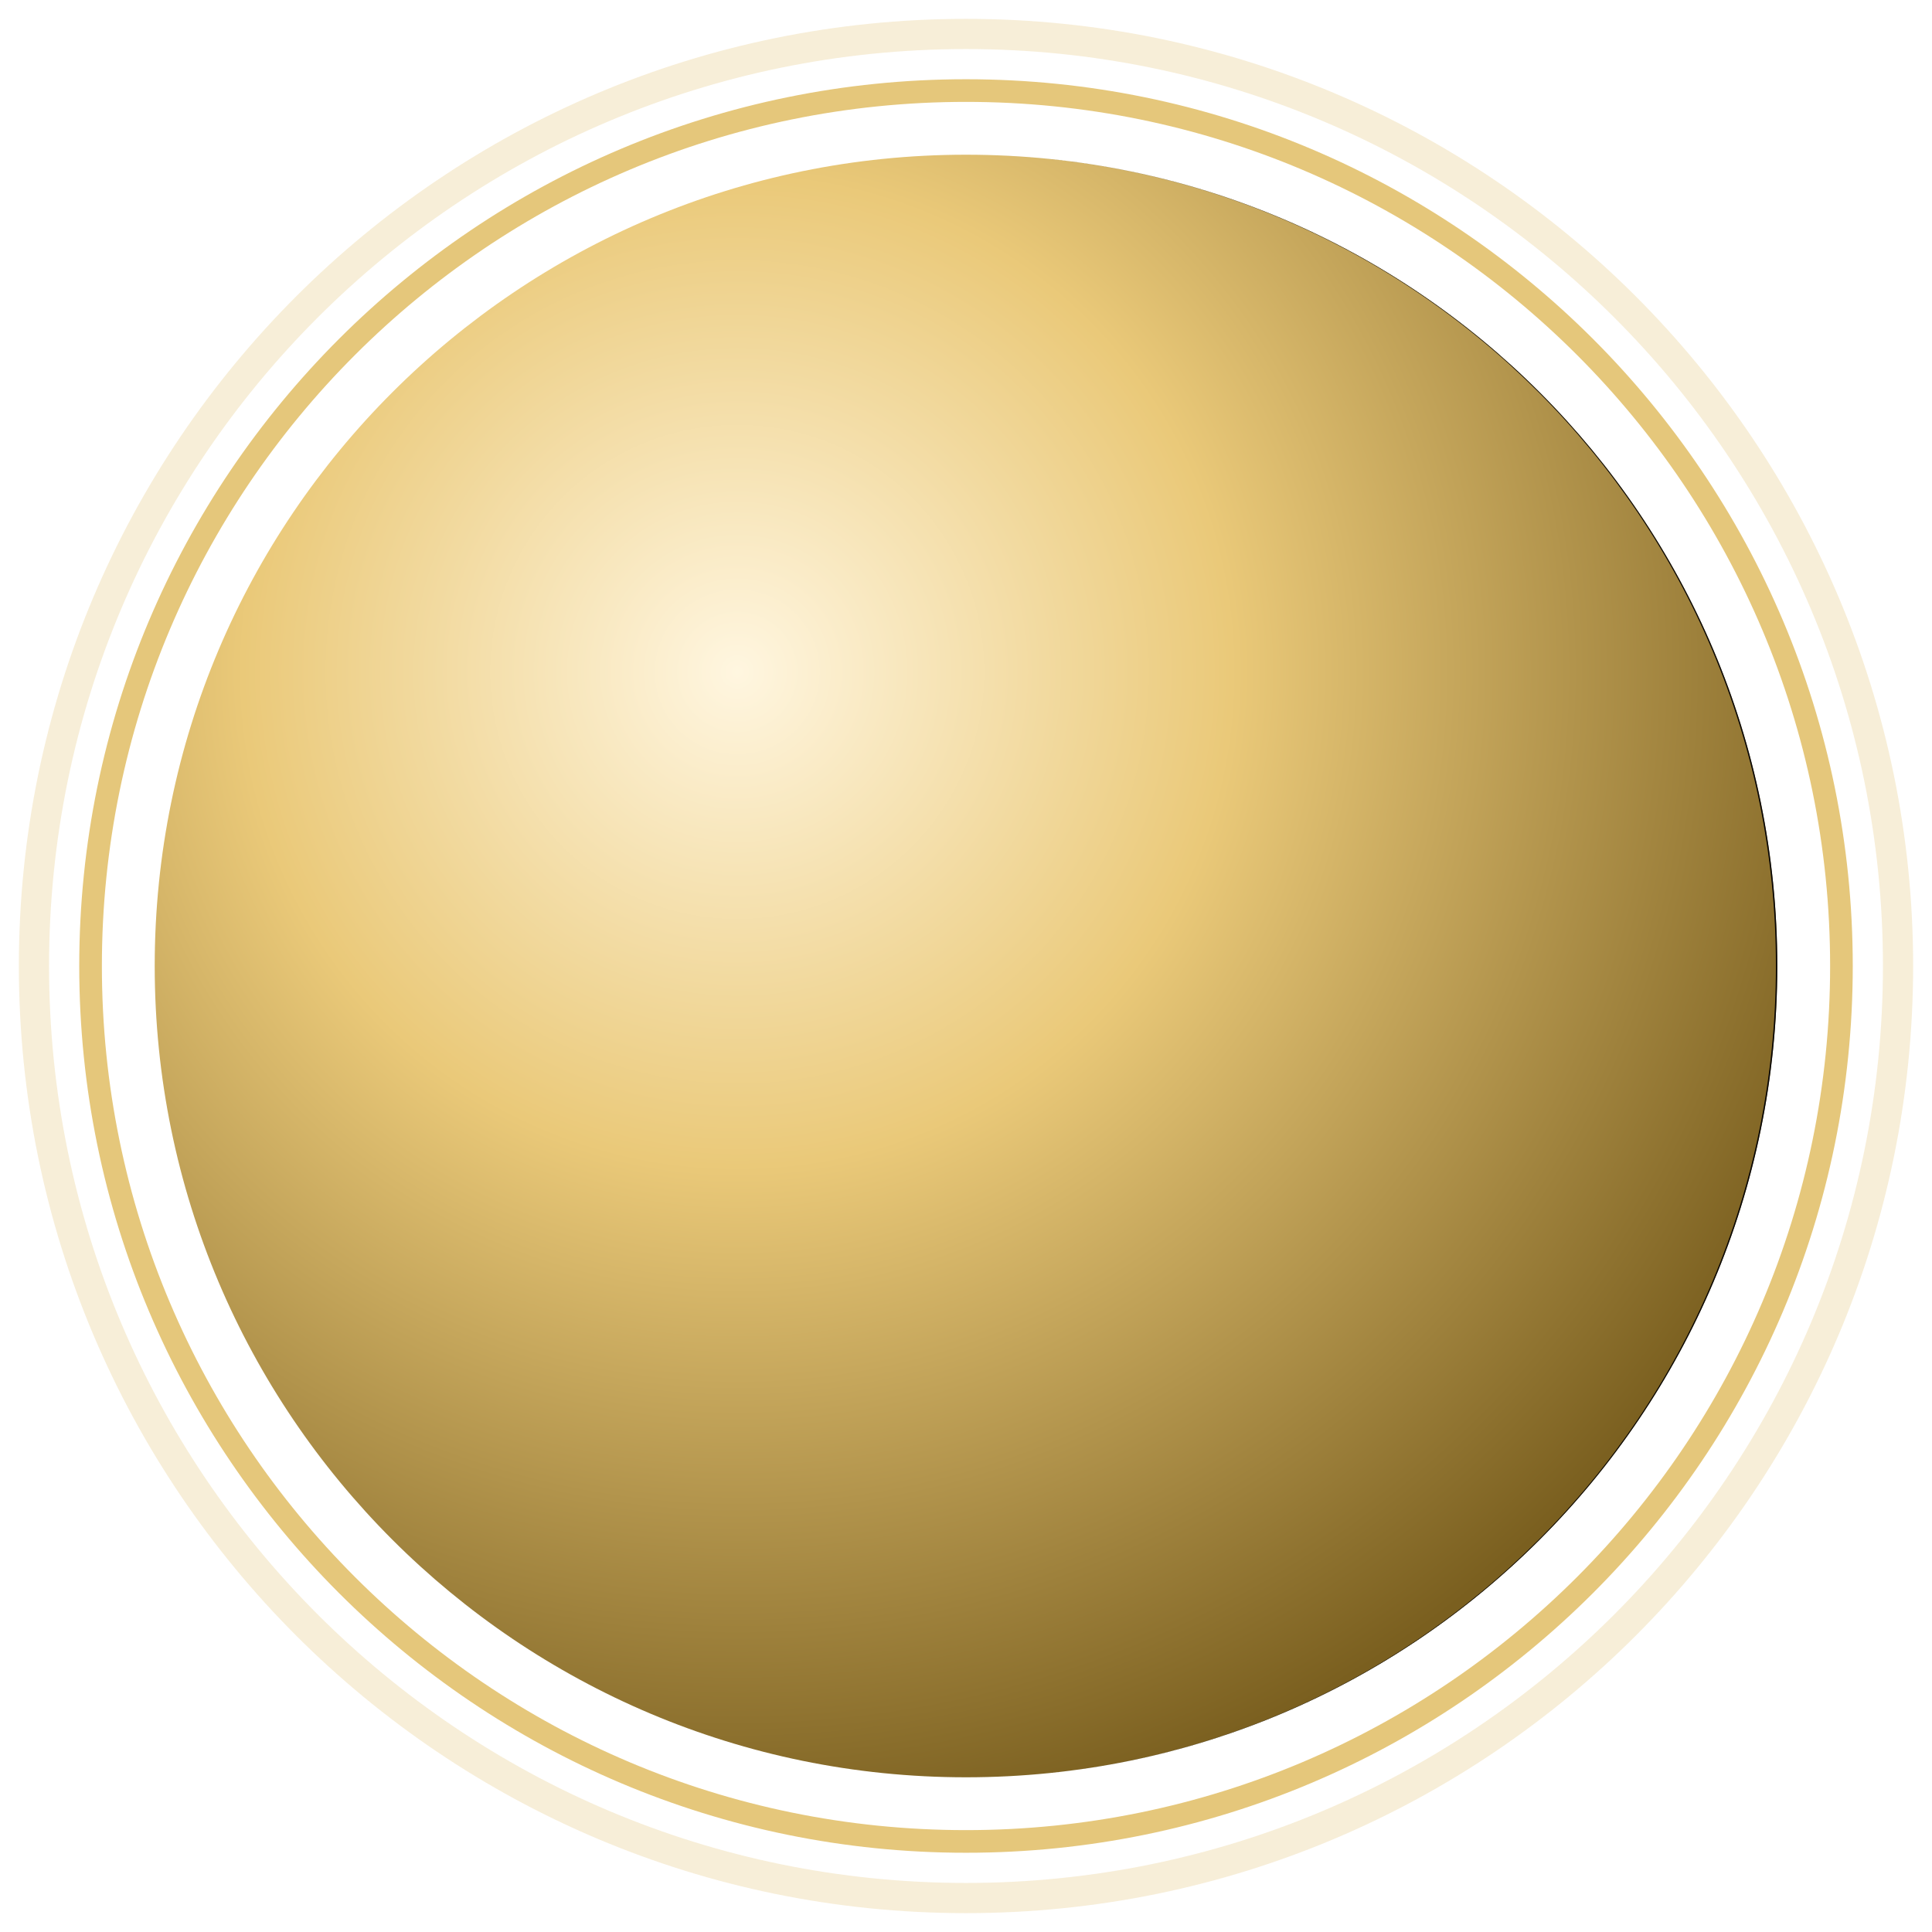
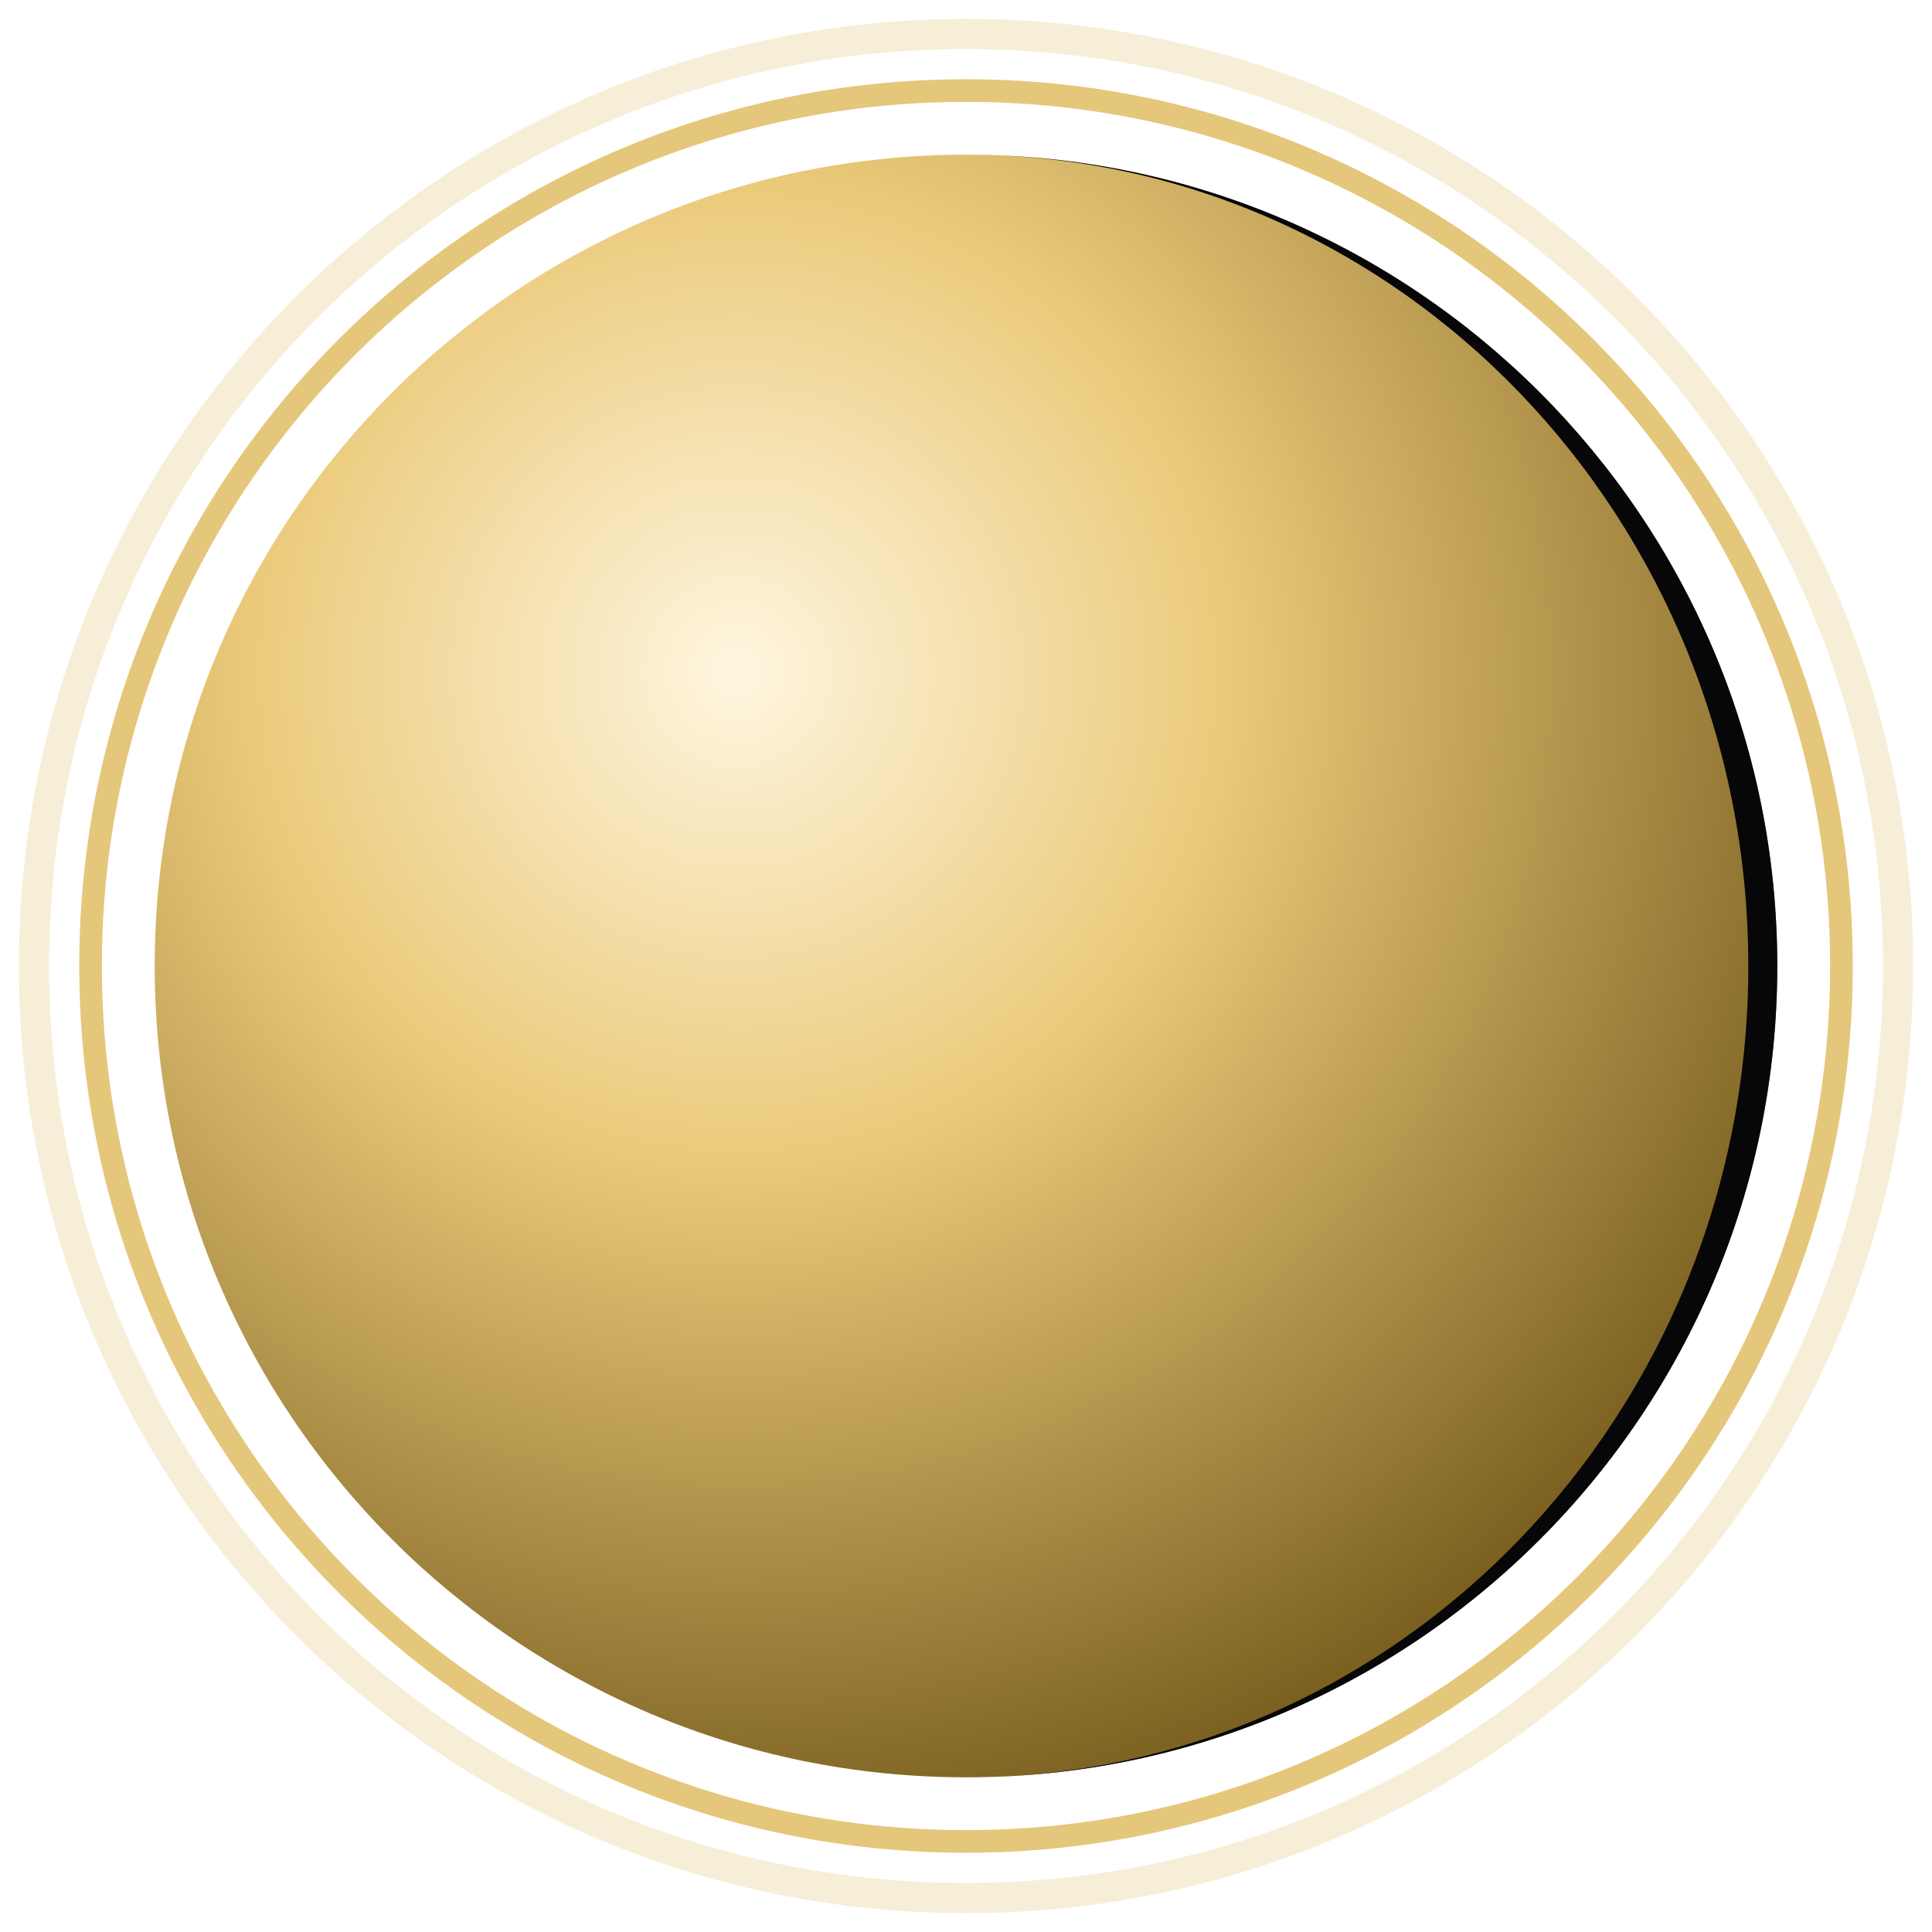
<svg xmlns="http://www.w3.org/2000/svg" viewBox="0 0 512 512" width="512" height="512">
  <defs>
    <radialGradient id="moonGold" cx="36%" cy="32%" r="72%">
      <stop offset="0%" stop-color="#FFF6E0" />
      <stop offset="42%" stop-color="#EAC979" />
      <stop offset="100%" stop-color="#7A5F1F" />
    </radialGradient>
  </defs>
  <circle cx="256" cy="256" r="215" fill="url(#moonGold)" />
-   <path d="M 256 41 A 215 215 0 0 1 256 471 A 214.635 215 0 0 0 256 41 Z" fill="#070608" fill-opacity="1.0" />
+   <path d="M 256 41 A 215 215 0 0 1 256 471 A 207.321 215 0 0 0 256 41 Z" fill="#070608" fill-opacity="1.0" />
  <circle cx="256" cy="256" r="247" fill="none" stroke="#E5C77B" stroke-opacity="0.3" stroke-width="8.0" />
  <circle cx="256" cy="256" r="232" fill="none" stroke="#E5C77B" stroke-opacity="1.0" stroke-width="6.0" />
</svg>
